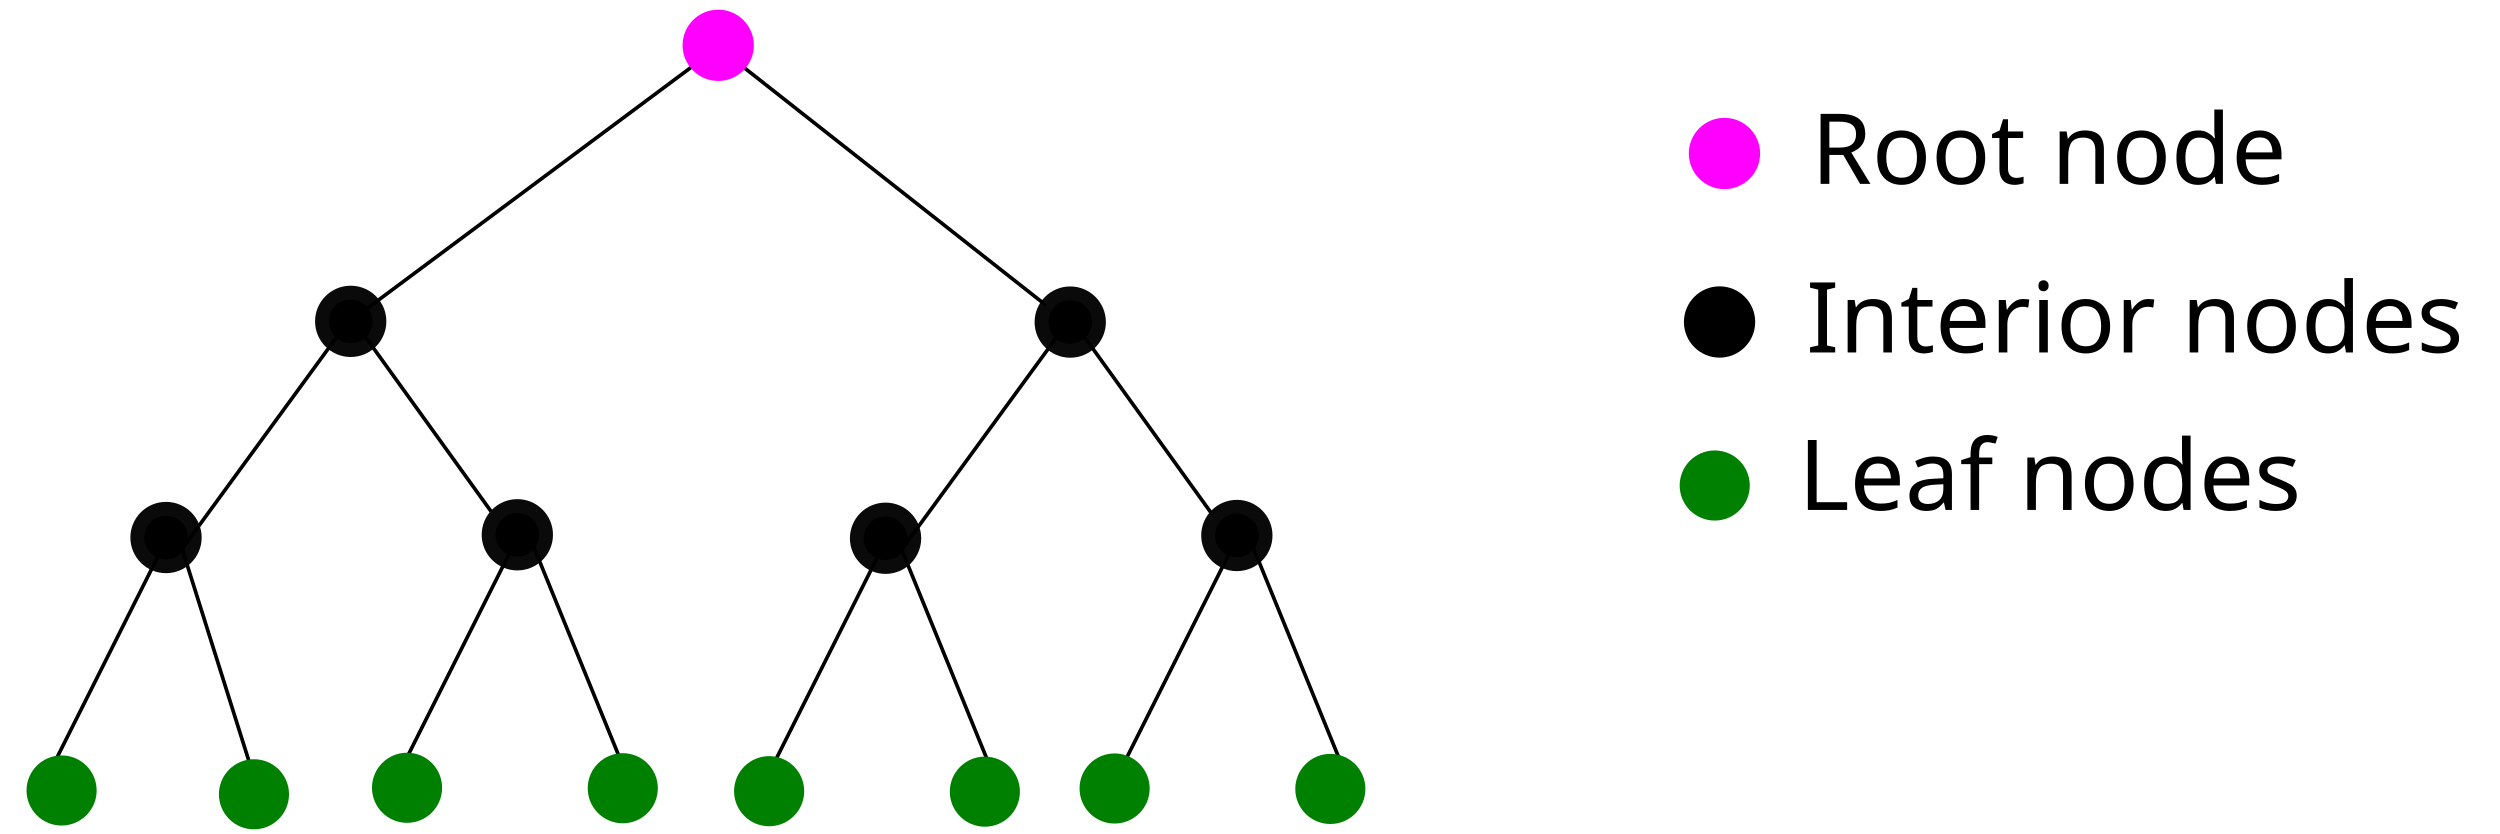
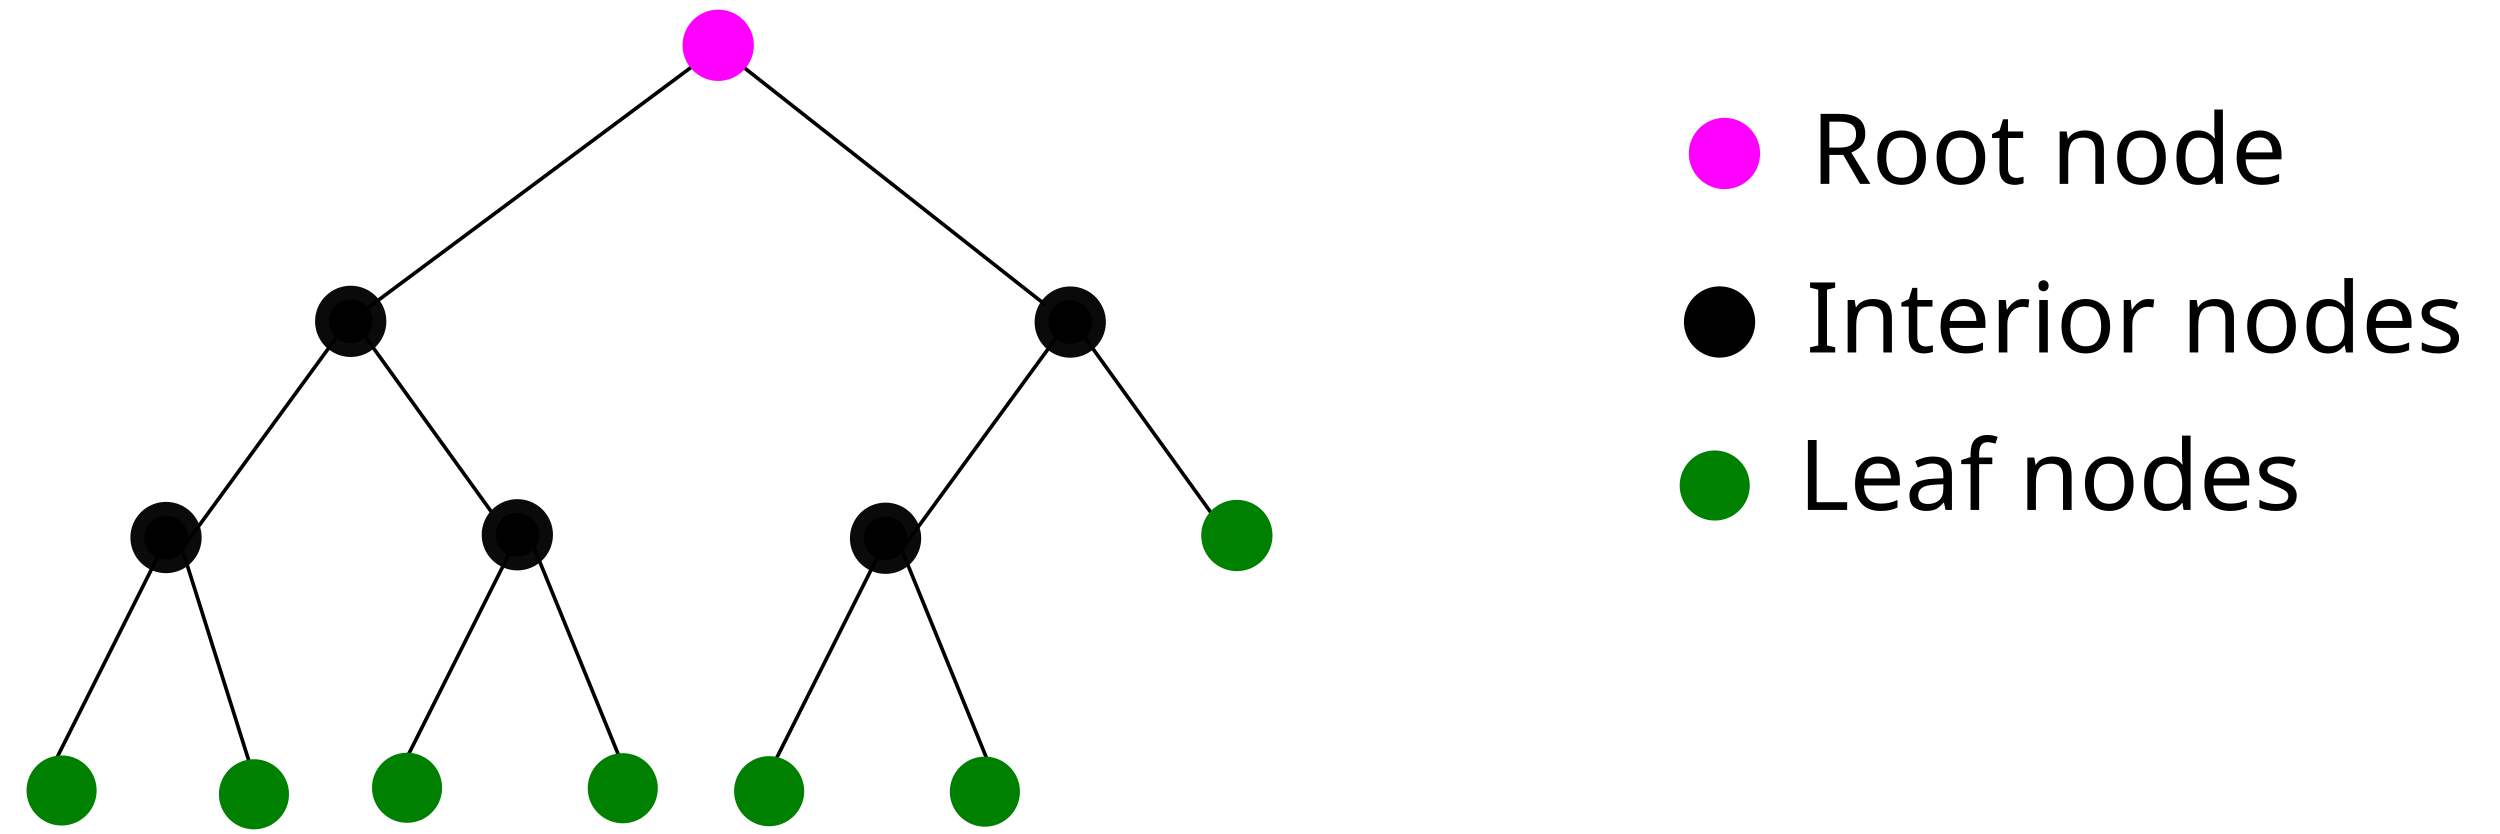
<svg xmlns="http://www.w3.org/2000/svg" width="195.915mm" height="65.307mm" viewBox="0 0 195.915 65.307" version="1.1" id="svg1601">
  <defs id="defs1595" />
  <g id="layer1" transform="translate(-30.6216,-36.43448)">
    <circle style="fill:#000000;fill-opacity:1;stroke:#0a0a0a;stroke-width:1.083;stroke-linecap:square;stroke-linejoin:miter;stroke-miterlimit:4;stroke-dasharray:none;stroke-dashoffset:0;stroke-opacity:1" id="path2131-0" cx="43.632" cy="78.558" r="2.252" />
    <path style="fill:none;stroke:#000000;stroke-width:0.287px;stroke-linecap:butt;stroke-linejoin:miter;stroke-opacity:1" d="M 34.322,97.324 43.444,79.154" id="path2162" />
    <path style="fill:none;stroke:#000000;stroke-width:0.287px;stroke-linecap:butt;stroke-linejoin:miter;stroke-opacity:1" d="M 50.693,97.869 44.891,79.443" id="path2162-6" />
    <circle style="fill:#000000;fill-opacity:1;stroke:#0a0a0a;stroke-width:1.083;stroke-linecap:square;stroke-linejoin:miter;stroke-miterlimit:4;stroke-dasharray:none;stroke-dashoffset:0;stroke-opacity:1" id="path2131-0-2-0" cx="58.105" cy="61.618" r="2.252" />
    <path style="fill:none;stroke:#000000;stroke-width:0.287px;stroke-linecap:butt;stroke-linejoin:miter;stroke-opacity:1" d="M 44.891,79.443 57.632,61.997" id="path2162-64-8" />
    <path style="fill:none;stroke:#000000;stroke-width:0.287px;stroke-linecap:butt;stroke-linejoin:miter;stroke-opacity:1" d="M 69.939,77.67 59.225,62.793" id="path2162-6-8-1" />
    <circle style="fill:#000000;fill-opacity:1;stroke:#0a0a0a;stroke-width:1.083;stroke-linecap:square;stroke-linejoin:miter;stroke-miterlimit:4;stroke-dasharray:none;stroke-dashoffset:0;stroke-opacity:1" id="path2131-0-2" cx="71.163" cy="78.343" r="2.252" />
    <path style="fill:none;stroke:#000000;stroke-width:0.287px;stroke-linecap:butt;stroke-linejoin:miter;stroke-opacity:1" d="M 61.853,97.108 70.974,78.938" id="path2162-7" />
    <path style="fill:none;stroke:#000000;stroke-width:0.287px;stroke-linecap:butt;stroke-linejoin:miter;stroke-opacity:1" d="M 79.661,97 72.422,79.228" id="path2162-6-5" />
    <circle style="fill:#000000;fill-opacity:1;stroke:#0a0a0a;stroke-width:1.083;stroke-linecap:square;stroke-linejoin:miter;stroke-miterlimit:4;stroke-dasharray:none;stroke-dashoffset:0;stroke-opacity:1" id="path2131-0-7" cx="100.019" cy="78.615" r="2.252" />
    <path style="fill:none;stroke:#000000;stroke-width:0.287px;stroke-linecap:butt;stroke-linejoin:miter;stroke-opacity:1" d="m 90.709,97.38 9.121,-18.17" id="path2162-9" />
    <path style="fill:none;stroke:#000000;stroke-width:0.287px;stroke-linecap:butt;stroke-linejoin:miter;stroke-opacity:1" d="M 108.517,97.272 101.278,79.5" id="path2162-6-1" />
    <circle style="fill:#000000;fill-opacity:1;stroke:#0a0a0a;stroke-width:1.083;stroke-linecap:square;stroke-linejoin:miter;stroke-miterlimit:4;stroke-dasharray:none;stroke-dashoffset:0;stroke-opacity:1" id="path2131-0-2-0-7" cx="114.492" cy="61.675" r="2.252" />
    <path style="fill:none;stroke:#000000;stroke-width:0.287px;stroke-linecap:butt;stroke-linejoin:miter;stroke-opacity:1" d="M 101.278,79.5 114.018,62.054" id="path2162-64-8-0" />
    <path style="fill:none;stroke:#000000;stroke-width:0.287px;stroke-linecap:butt;stroke-linejoin:miter;stroke-opacity:1" d="M 126.325,77.726 115.611,62.85" id="path2162-6-8-1-6" />
-     <circle style="fill:#000000;fill-opacity:1;stroke:#0a0a0a;stroke-width:1.083;stroke-linecap:square;stroke-linejoin:miter;stroke-miterlimit:4;stroke-dasharray:none;stroke-dashoffset:0;stroke-opacity:1" id="path2131-0-2-8" cx="127.549" cy="78.399" r="2.252" />
-     <path style="fill:none;stroke:#000000;stroke-width:0.287px;stroke-linecap:butt;stroke-linejoin:miter;stroke-opacity:1" d="m 118.239,97.165 9.121,-18.17" id="path2162-7-3" />
-     <path style="fill:none;stroke:#000000;stroke-width:0.287px;stroke-linecap:butt;stroke-linejoin:miter;stroke-opacity:1" d="M 136.047,97.056 128.808,79.284" id="path2162-6-5-9" />
+     <circle style="fill:#008000;fill-opacity:1;stroke:#008000;stroke-width:1.083;stroke-linecap:square;stroke-linejoin:miter;stroke-miterlimit:4;stroke-dasharray:none;stroke-dashoffset:0;stroke-opacity:1" id="path2131-0-2-8" cx="127.549" cy="78.399" r="2.252" />
    <path style="fill:none;stroke:#000000;stroke-width:0.287px;stroke-linecap:butt;stroke-linejoin:miter;stroke-opacity:1" d="M 59.457,60.561 85.097,41.477" id="path2162-64-8-6" />
    <path style="fill:none;stroke:#000000;stroke-width:0.287px;stroke-linecap:butt;stroke-linejoin:miter;stroke-opacity:1" d="M 112.59,60.356 88.475,41.375" id="path2162-64-8-6-3" />
    <circle style="fill:#008000;fill-opacity:1;stroke:#008000;stroke-width:1.065;stroke-linecap:square;stroke-linejoin:miter;stroke-miterlimit:4;stroke-dasharray:none;stroke-dashoffset:0;stroke-opacity:1" id="path2131" cx="35.448" cy="98.381" r="2.215" />
    <circle style="fill:#008000;fill-opacity:1;stroke:#008000;stroke-width:1.065;stroke-linecap:square;stroke-linejoin:miter;stroke-miterlimit:4;stroke-dasharray:none;stroke-dashoffset:0;stroke-opacity:1" id="path2131-8" cx="50.524" cy="98.679" r="2.215" />
    <circle style="fill:#008000;fill-opacity:1;stroke:#008000;stroke-width:1.065;stroke-linecap:square;stroke-linejoin:miter;stroke-miterlimit:4;stroke-dasharray:none;stroke-dashoffset:0;stroke-opacity:1" id="path2131-02" cx="62.52" cy="98.169" r="2.215" />
    <circle style="fill:#008000;fill-opacity:1;stroke:#008000;stroke-width:1.065;stroke-linecap:square;stroke-linejoin:miter;stroke-miterlimit:4;stroke-dasharray:none;stroke-dashoffset:0;stroke-opacity:1" id="path2131-8-9" cx="79.426" cy="98.206" r="2.215" />
    <circle style="fill:#008000;fill-opacity:1;stroke:#008000;stroke-width:1.065;stroke-linecap:square;stroke-linejoin:miter;stroke-miterlimit:4;stroke-dasharray:none;stroke-dashoffset:0;stroke-opacity:1" id="path2131-9" cx="90.896" cy="98.437" r="2.215" />
    <circle style="fill:#008000;fill-opacity:1;stroke:#008000;stroke-width:1.065;stroke-linecap:square;stroke-linejoin:miter;stroke-miterlimit:4;stroke-dasharray:none;stroke-dashoffset:0;stroke-opacity:1" id="path2131-8-4" cx="107.802" cy="98.473" r="2.215" />
-     <circle style="fill:#008000;fill-opacity:1;stroke:#008000;stroke-width:1.065;stroke-linecap:square;stroke-linejoin:miter;stroke-miterlimit:4;stroke-dasharray:none;stroke-dashoffset:0;stroke-opacity:1" id="path2131-02-0" cx="117.969" cy="98.225" r="2.215" />
-     <circle style="fill:#008000;fill-opacity:1;stroke:#008000;stroke-width:1.065;stroke-linecap:square;stroke-linejoin:miter;stroke-miterlimit:4;stroke-dasharray:none;stroke-dashoffset:0;stroke-opacity:1" id="path2131-8-9-5" cx="134.875" cy="98.261" r="2.215" />
    <circle style="fill:#008000;fill-opacity:1;stroke:#008000;stroke-width:1.065;stroke-linecap:square;stroke-linejoin:miter;stroke-miterlimit:4;stroke-dasharray:none;stroke-dashoffset:0;stroke-opacity:1" id="path2131-8-9-5-6" cx="164.998" cy="74.482" r="2.215" />
    <circle style="fill:#000000;fill-opacity:1;stroke:#000000;stroke-width:1.083;stroke-linecap:square;stroke-linejoin:miter;stroke-miterlimit:4;stroke-dasharray:none;stroke-dashoffset:0;stroke-opacity:1" id="path2131-0-2-0-7-4-8" cx="165.377" cy="61.668" r="2.252" />
    <text xml:space="preserve" style="font-style:normal;font-weight:normal;font-size:7.676px;line-height:1.25;font-family:sans-serif;letter-spacing:0px;word-spacing:0px;fill:#000000;fill-opacity:1;stroke:none;stroke-width:0.192" x="172.157" y="64.051" id="text2243">
      <tspan id="tspan2241" x="172.157" y="64.051" style="stroke-width:0.192">Interior nodes</tspan>
    </text>
    <text xml:space="preserve" style="font-style:normal;font-weight:normal;font-size:7.676px;line-height:1.25;font-family:sans-serif;letter-spacing:0px;word-spacing:0px;fill:#000000;fill-opacity:1;stroke:none;stroke-width:0.192" x="171.548" y="76.395" id="text2243-1">
      <tspan id="tspan2241-3" x="171.548" y="76.395" style="stroke-width:0.192">Leaf nodes</tspan>
    </text>
    <circle style="fill:#ff00ff;fill-opacity:1;stroke:#ff00ff;stroke-width:1.083;stroke-linecap:square;stroke-linejoin:miter;stroke-miterlimit:4;stroke-dasharray:none;stroke-dashoffset:0;stroke-opacity:1" id="path2131-0-2-0-7-4-8-3" cx="165.761" cy="48.462" r="2.252" />
    <text xml:space="preserve" style="font-style:normal;font-weight:normal;font-size:7.676px;line-height:1.25;font-family:sans-serif;letter-spacing:0px;word-spacing:0px;fill:#000000;fill-opacity:1;stroke:none;stroke-width:0.192" x="172.542" y="50.845" id="text2243-3">
      <tspan id="tspan2241-7" x="172.542" y="50.845" style="stroke-width:0.192">Root node</tspan>
    </text>
    <circle style="fill:#ff00ff;fill-opacity:1;stroke:#ff00ff;stroke-width:1.083;stroke-linecap:square;stroke-linejoin:miter;stroke-miterlimit:4;stroke-dasharray:none;stroke-dashoffset:0;stroke-opacity:1" id="path2131-0-2-0-7-4" cx="86.905" cy="39.984" r="2.252" />
  </g>
</svg>
